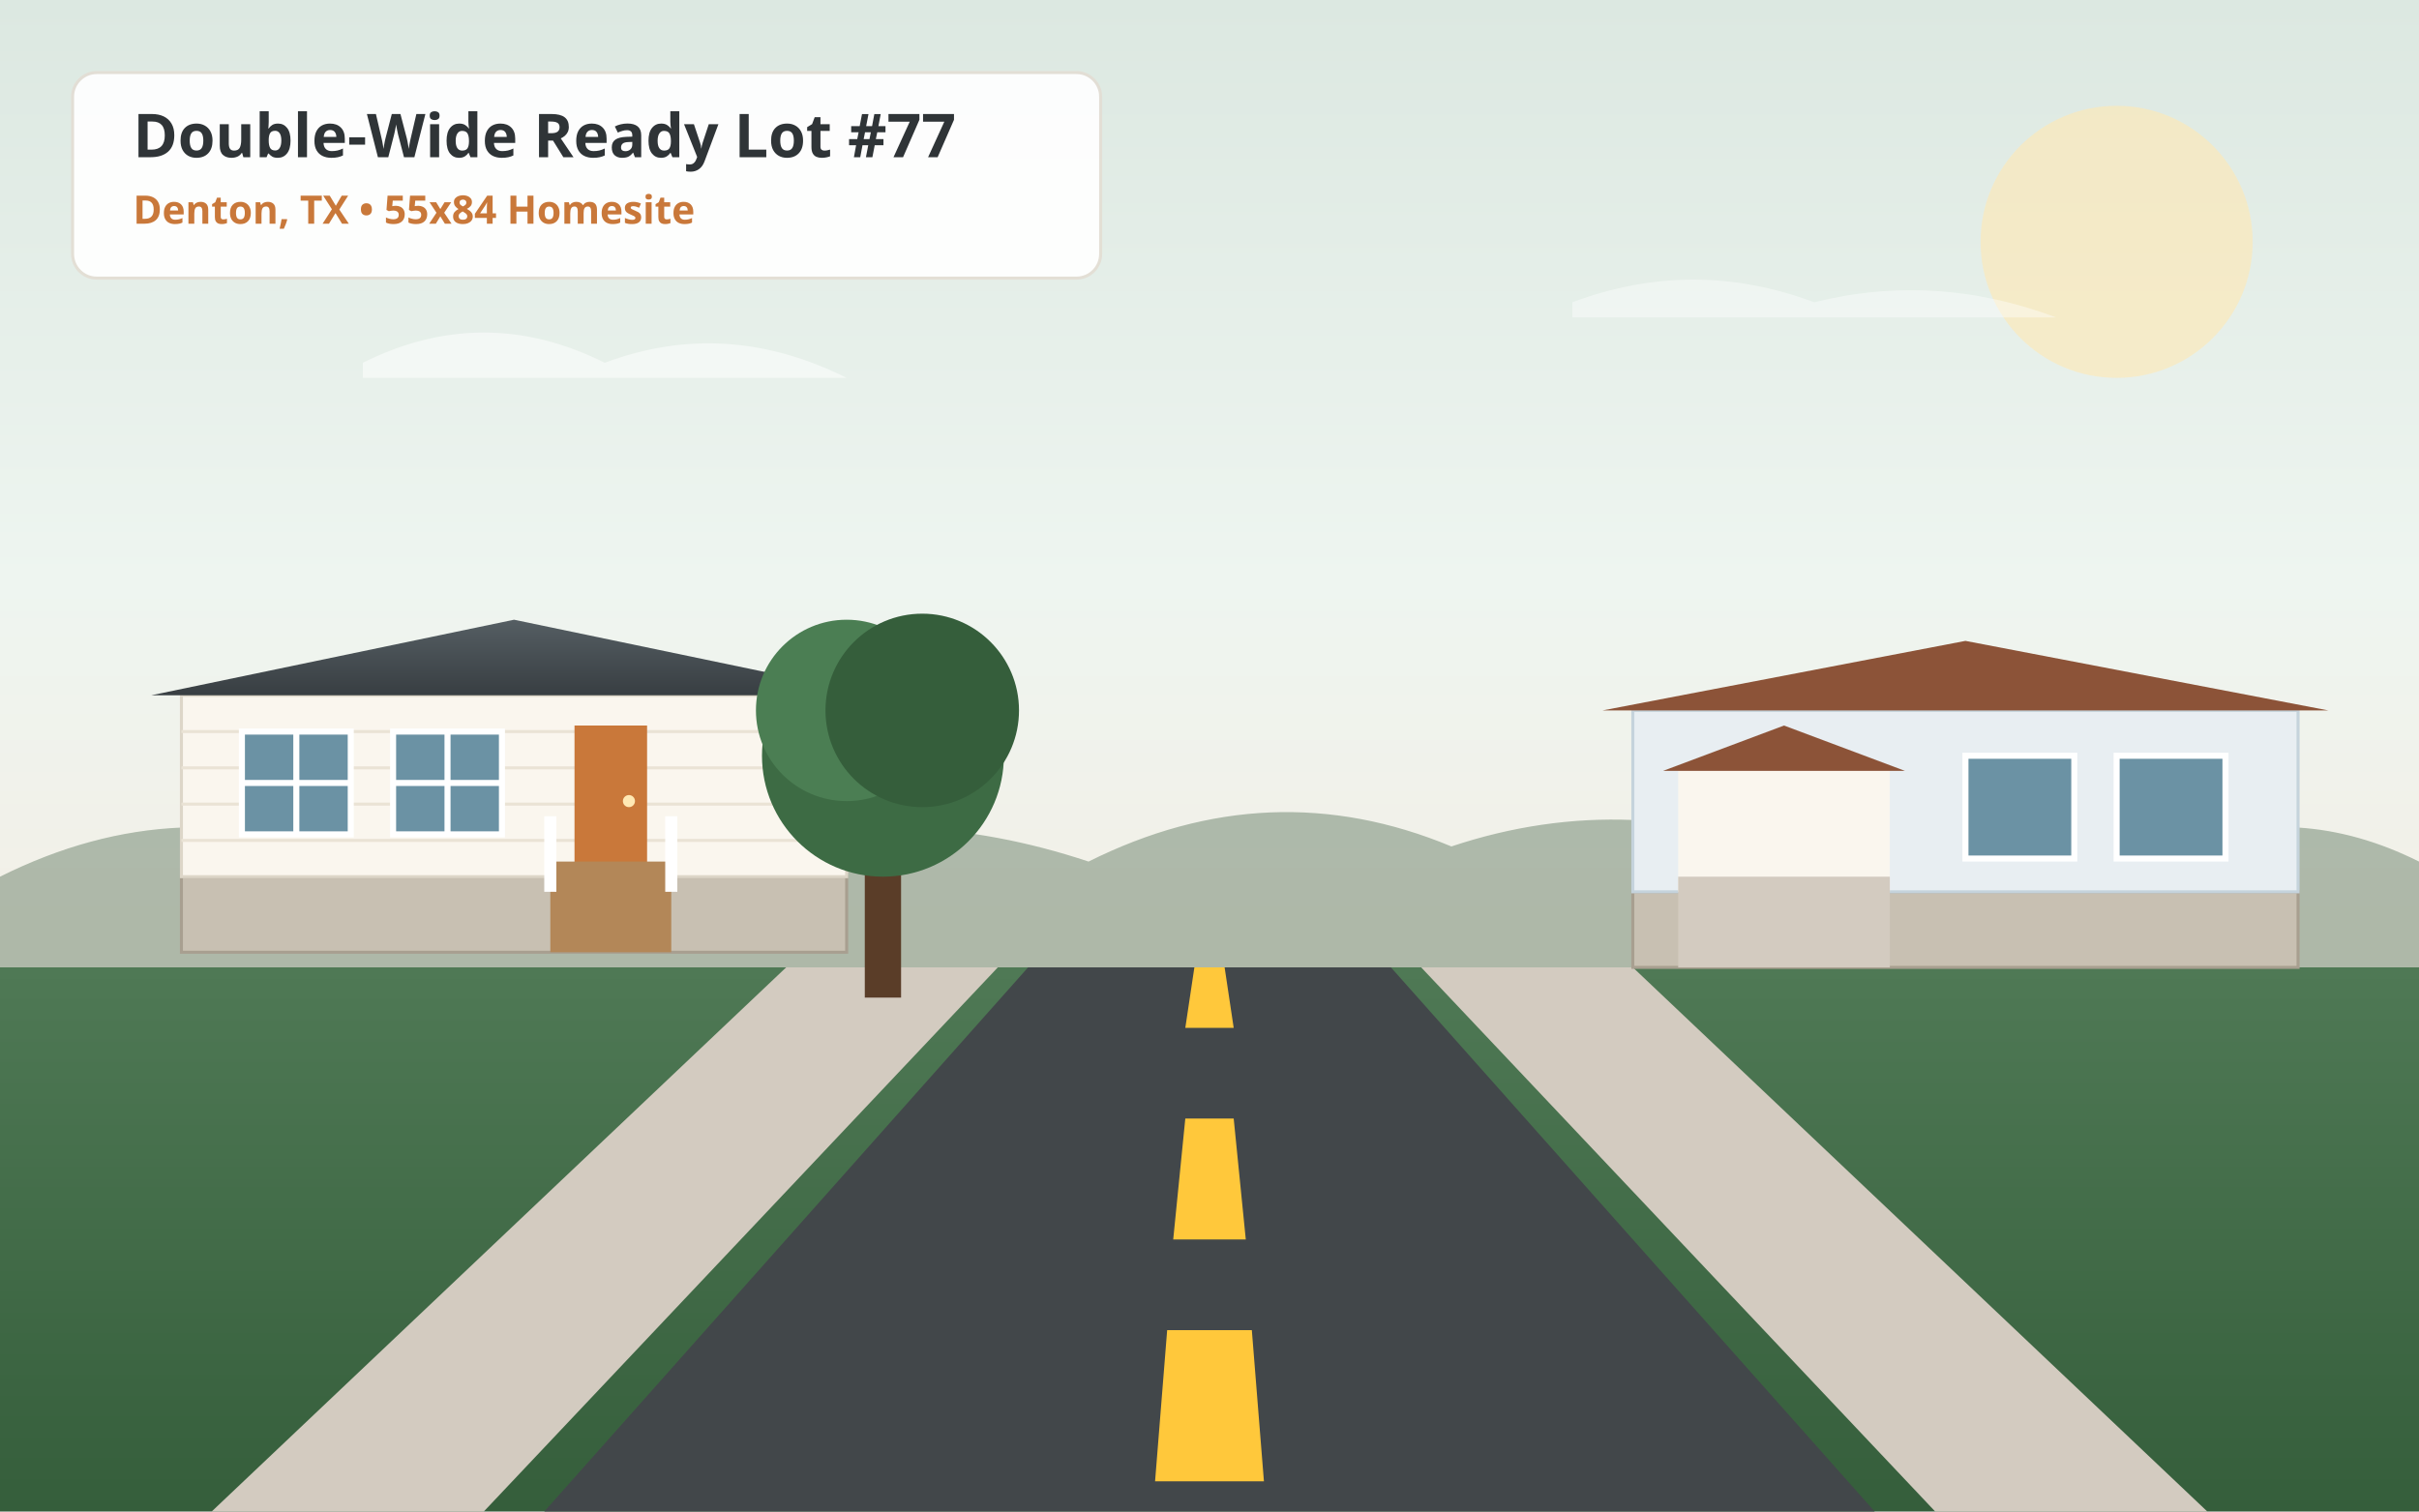
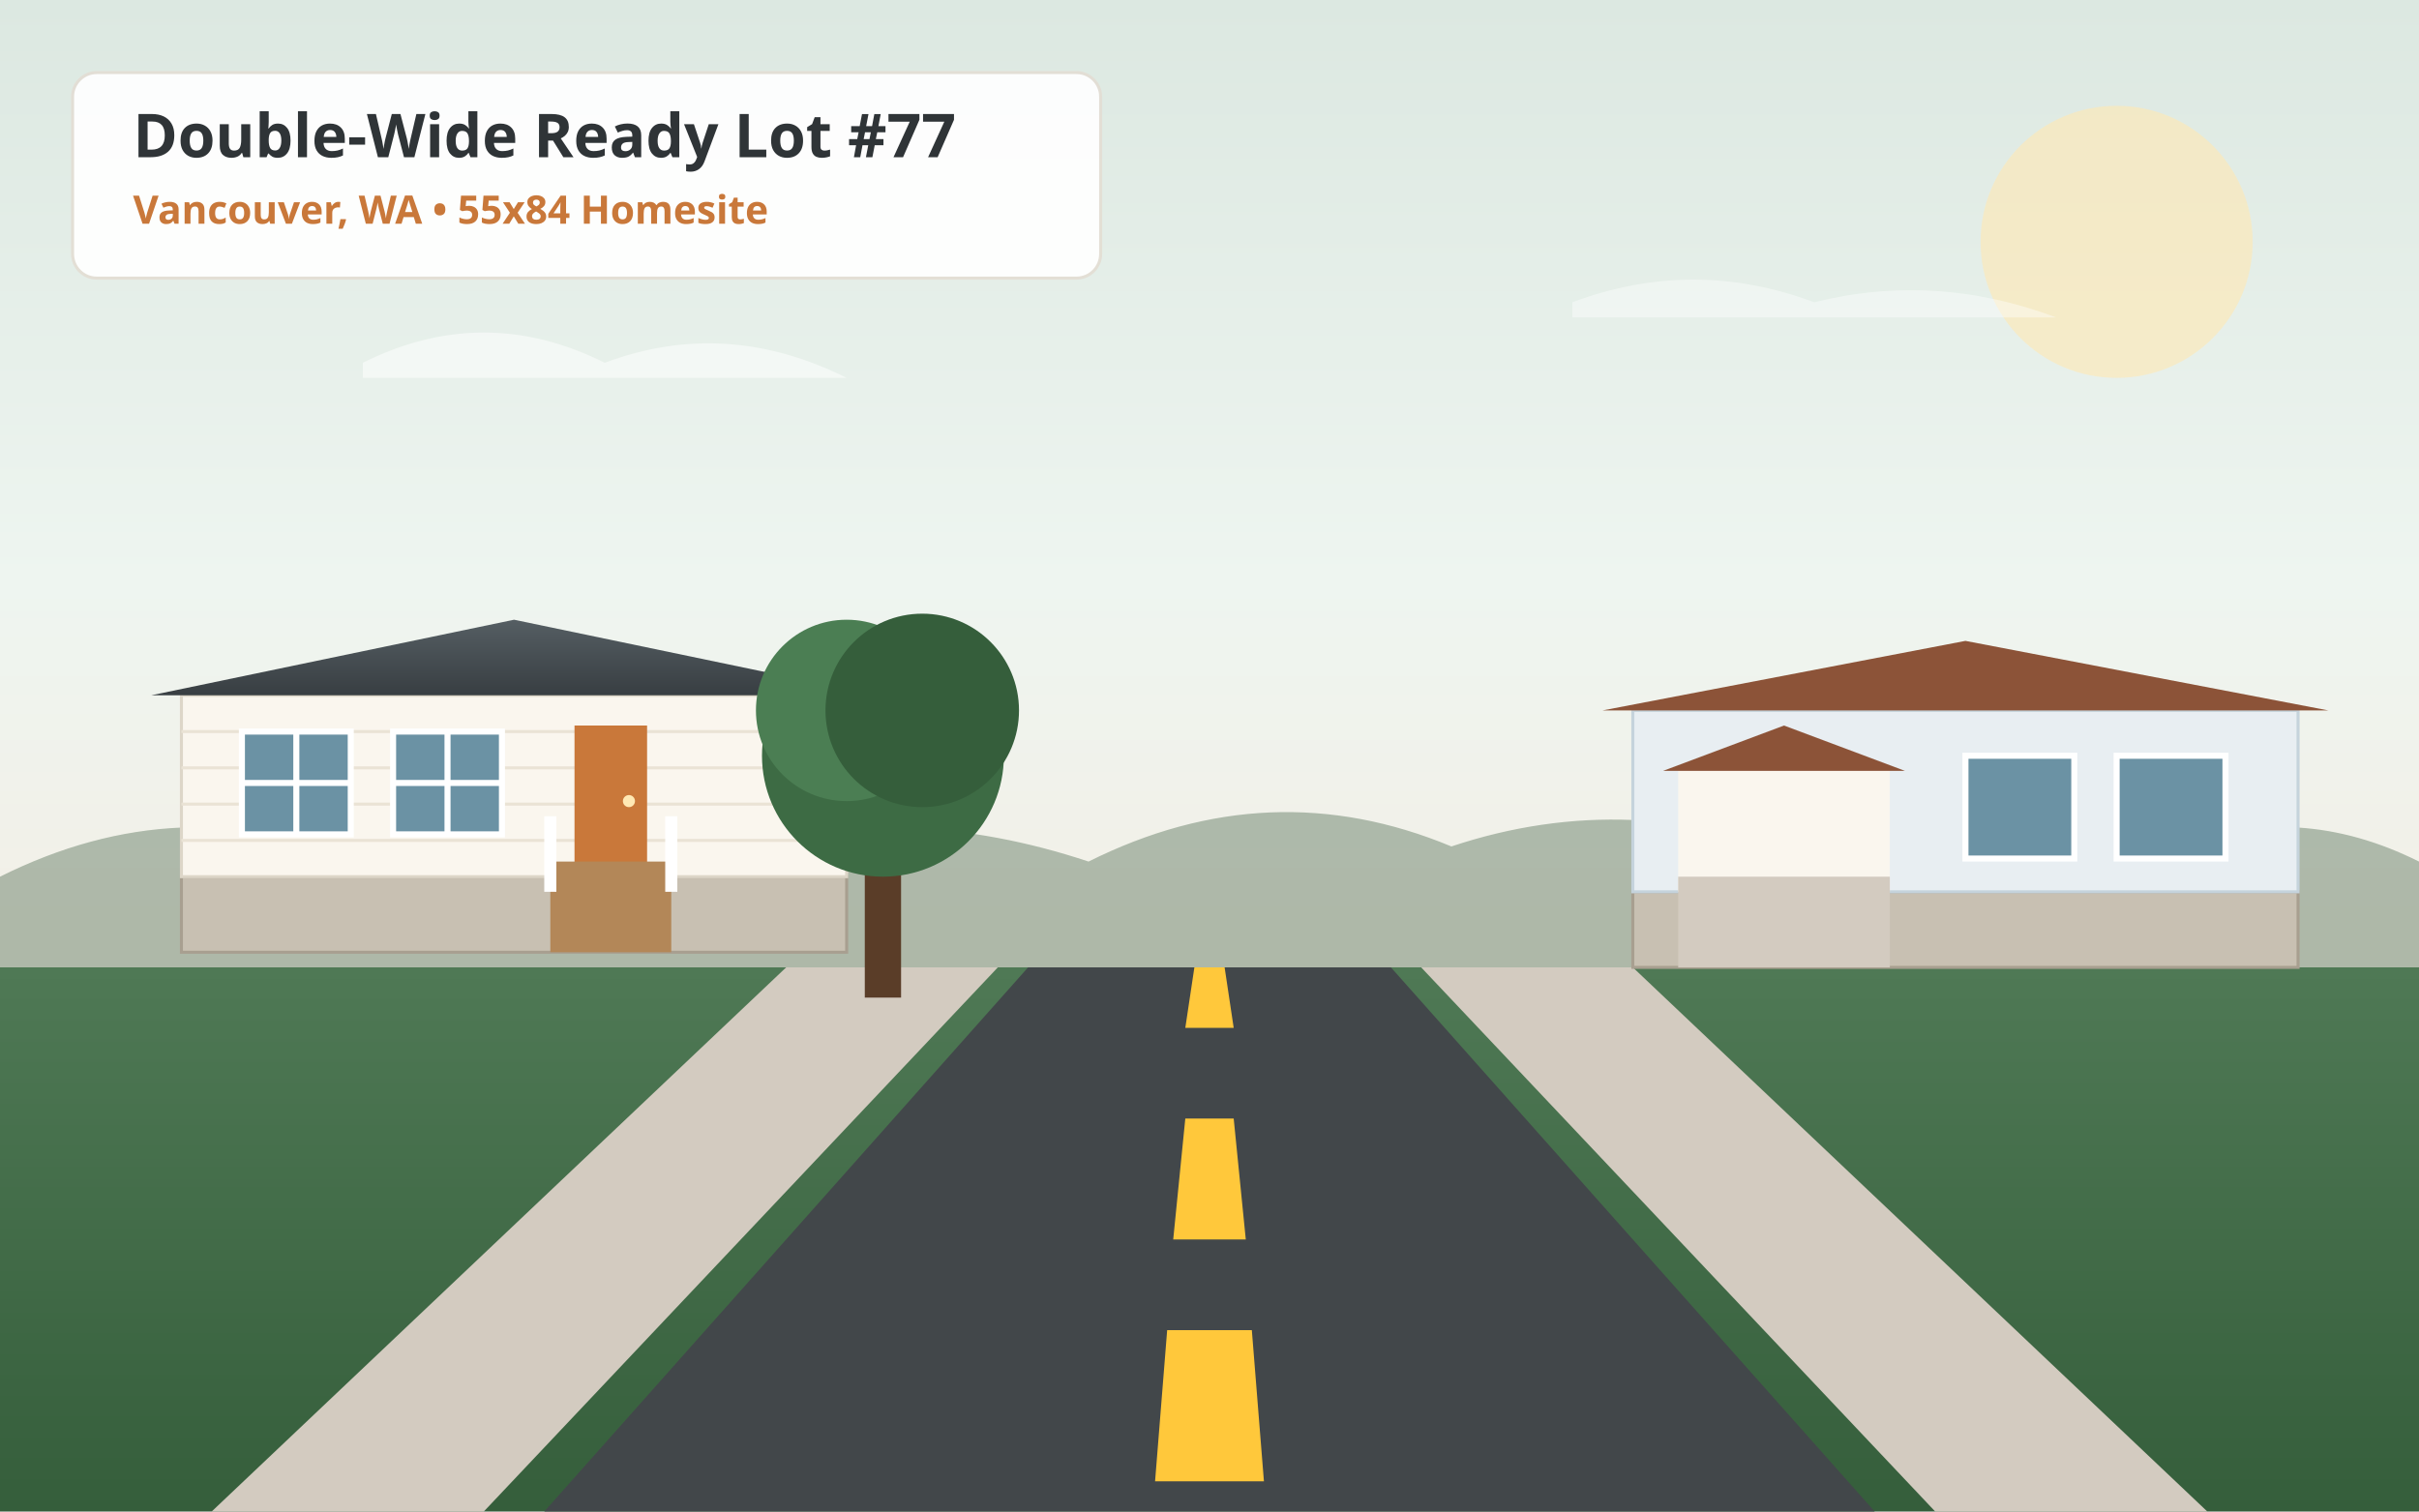
<svg xmlns="http://www.w3.org/2000/svg" viewBox="0 0 800 500" width="100%" height="100%">
  <defs>
    <linearGradient id="sky" x1="0" y1="0" x2="0" y2="1">
      <stop offset="0%" stop-color="#DCE8E1" />
      <stop offset="60%" stop-color="#EEF5F0" />
      <stop offset="100%" stop-color="#F3EFE6" />
    </linearGradient>
    <linearGradient id="grass" x1="0" y1="0" x2="0" y2="1">
      <stop offset="0%" stop-color="#4F7955" />
      <stop offset="100%" stop-color="#355E3B" />
    </linearGradient>
    <linearGradient id="roof" x1="0" y1="0" x2="0" y2="1">
      <stop offset="0%" stop-color="#555E63" />
      <stop offset="100%" stop-color="#383E42" />
    </linearGradient>
  </defs>
  <rect width="800" height="320" fill="url(#sky)" />
  <circle cx="700" cy="80" r="45" fill="#FFE8B3" opacity="0.6" />
  <path d="M120 120 Q160 100 200 120 Q240 105 280 125 L120 125 Z" fill="#FFFFFF" opacity="0.5" />
  <path d="M520 100 Q560 85 600 100 Q640 90 680 105 L520 105 Z" fill="#FFFFFF" opacity="0.4" />
  <path d="M0 290 Q60 260 120 285 Q180 250 240 280 Q300 265 360 285 Q420 255 480 280 Q540 260 600 285 Q660 250 720 280 Q760 265 800 285 L800 320 L0 320 Z" fill="#2E5033" opacity="0.35" />
  <rect y="320" width="800" height="180" fill="url(#grass)" />
  <polygon points="340,320 460,320 620,500 180,500" fill="#42474A" />
  <polygon points="395,320 405,320 408,340 392,340" fill="#FFC83B" />
  <polygon points="392,370 408,370 412,410 388,410" fill="#FFC83B" />
  <polygon points="386,440 414,440 418,490 382,490" fill="#FFC83B" />
  <polygon points="260,320 330,320 160,500 70,500" fill="#D3CBC0" />
  <polygon points="470,320 540,320 730,500 640,500" fill="#D3CBC0" />
  <g transform="translate(40, 200)">
    <rect x="20" y="90" width="220" height="25" fill="#C8C0B2" stroke="#A89F90" />
    <rect x="20" y="30" width="220" height="60" fill="#FAF6EE" stroke="#DDD6C8" />
    <line x1="20" y1="42" x2="240" y2="42" stroke="#EAE3D5" />
    <line x1="20" y1="54" x2="240" y2="54" stroke="#EAE3D5" />
    <line x1="20" y1="66" x2="240" y2="66" stroke="#EAE3D5" />
    <line x1="20" y1="78" x2="240" y2="78" stroke="#EAE3D5" />
    <polygon points="10,30 130,5 250,30" fill="url(#roof)" />
    <rect x="40" y="42" width="36" height="34" fill="#6B92A4" stroke="#FFFFFF" stroke-width="2" />
    <line x1="58" y1="42" x2="58" y2="76" stroke="#FFFFFF" stroke-width="2" />
    <line x1="40" y1="59" x2="76" y2="59" stroke="#FFFFFF" stroke-width="2" />
    <rect x="90" y="42" width="36" height="34" fill="#6B92A4" stroke="#FFFFFF" stroke-width="2" />
    <line x1="108" y1="42" x2="108" y2="76" stroke="#FFFFFF" stroke-width="2" />
    <line x1="90" y1="59" x2="126" y2="59" stroke="#FFFFFF" stroke-width="2" />
    <rect x="150" y="40" width="24" height="50" fill="#C9783A" />
    <circle cx="168" cy="65" r="2" fill="#FFE8B3" />
    <rect x="142" y="85" width="40" height="30" fill="#B38758" />
    <rect x="140" y="70" width="4" height="25" fill="#FFFFFF" />
    <rect x="180" y="70" width="4" height="25" fill="#FFFFFF" />
  </g>
  <g transform="translate(520, 210)">
    <rect x="20" y="85" width="220" height="25" fill="#C8C0B2" stroke="#A89F90" />
    <rect x="20" y="25" width="220" height="60" fill="#E8EEF2" stroke="#C5D3DC" />
    <polygon points="10,25 130,2 250,25" fill="#8C5338" />
    <rect x="35" y="45" width="70" height="40" fill="#FAF6EE" />
    <polygon points="30,45 70,30 110,45" fill="#8C5338" />
    <rect x="35" y="80" width="70" height="30" fill="#D3CBC0" />
    <rect x="130" y="40" width="36" height="34" fill="#6B92A4" stroke="#FFFFFF" stroke-width="2" />
    <rect x="180" y="40" width="36" height="34" fill="#6B92A4" stroke="#FFFFFF" stroke-width="2" />
  </g>
  <g transform="translate(260, 180)">
    <rect x="26" y="90" width="12" height="60" fill="#5A3D28" />
    <circle cx="32" cy="70" r="40" fill="#3D6B44" />
    <circle cx="20" cy="55" r="30" fill="#4B7E53" />
    <circle cx="45" cy="55" r="32" fill="#355E3B" />
  </g>
  <rect x="24" y="24" width="340" height="68" rx="8" fill="#FFFFFF" opacity="0.92" stroke="#E3DDD4" />
  <text x="44" y="52" font-family="sans-serif" font-size="20" font-weight="bold" fill="#2F3437">Double-Wide Ready Lot #77</text>
-   <text x="44" y="74" font-family="sans-serif" font-size="13" font-weight="600" fill="#C9783A">Denton, TX • 55x84 Homesite</text>
+   <text x="44" y="74" font-family="sans-serif" font-size="13" font-weight="600" fill="#C9783A">Vancouver, WA • 55x84 Homesite</text>
</svg>
